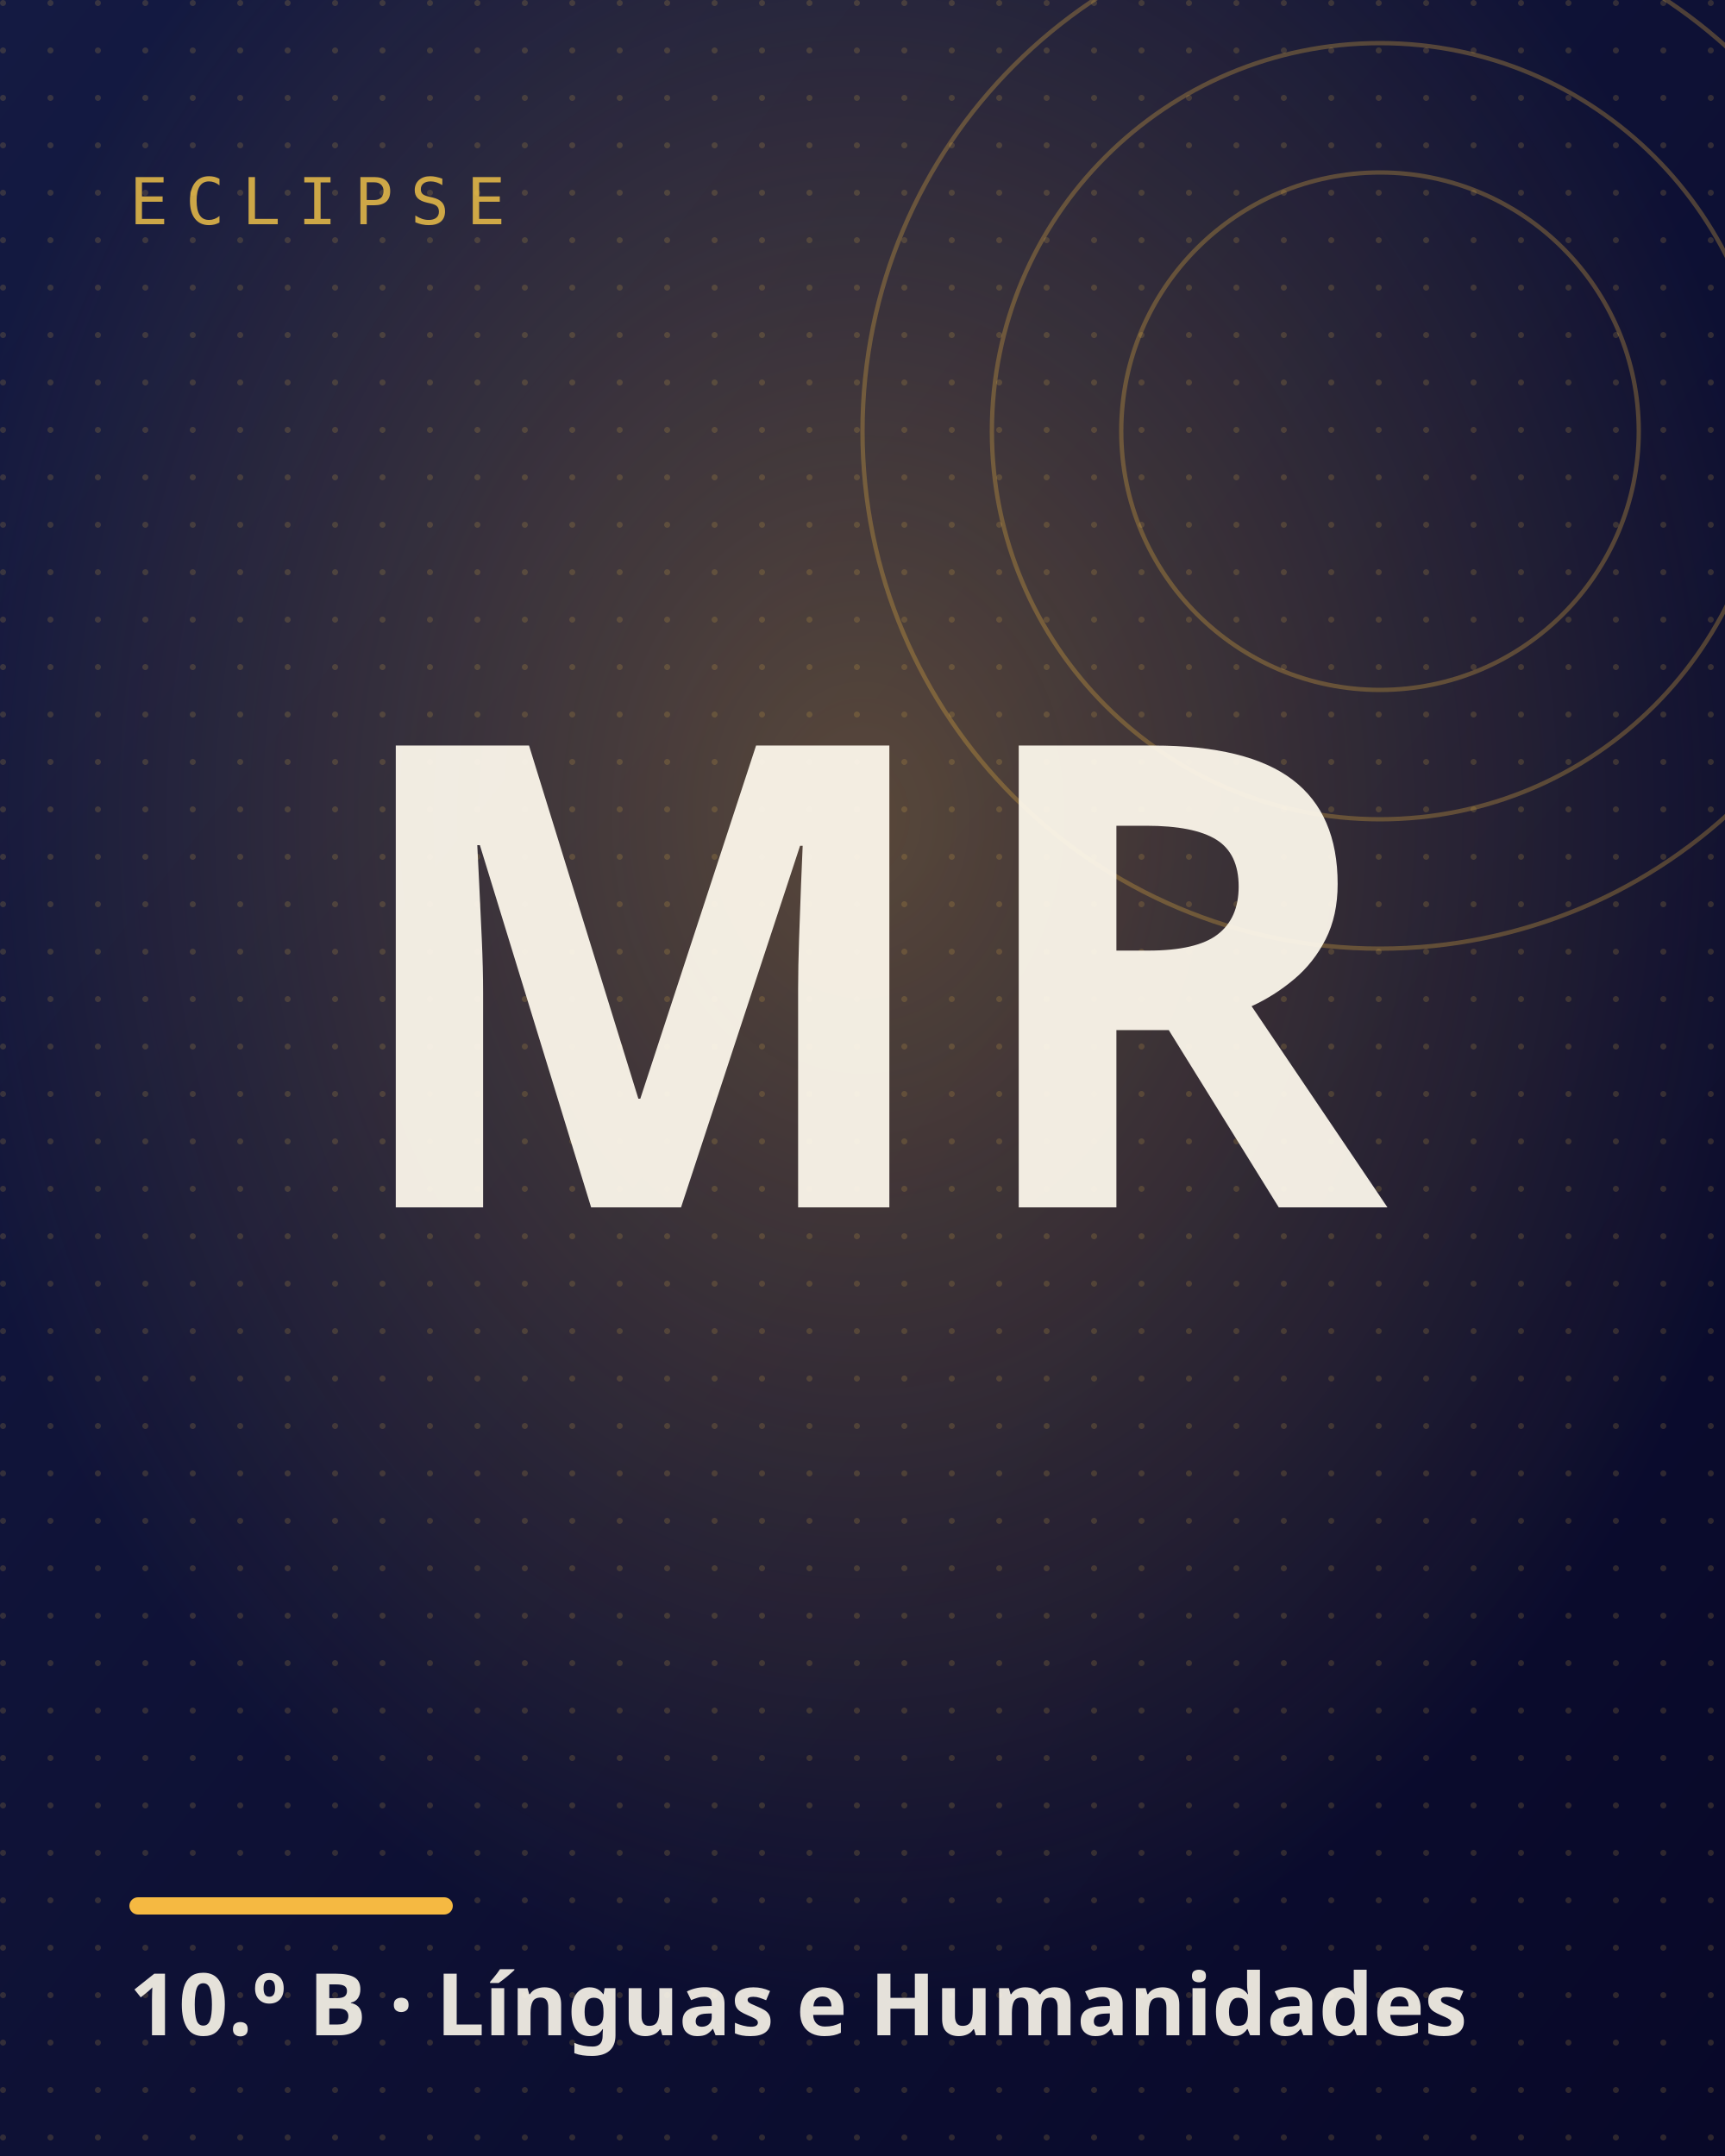
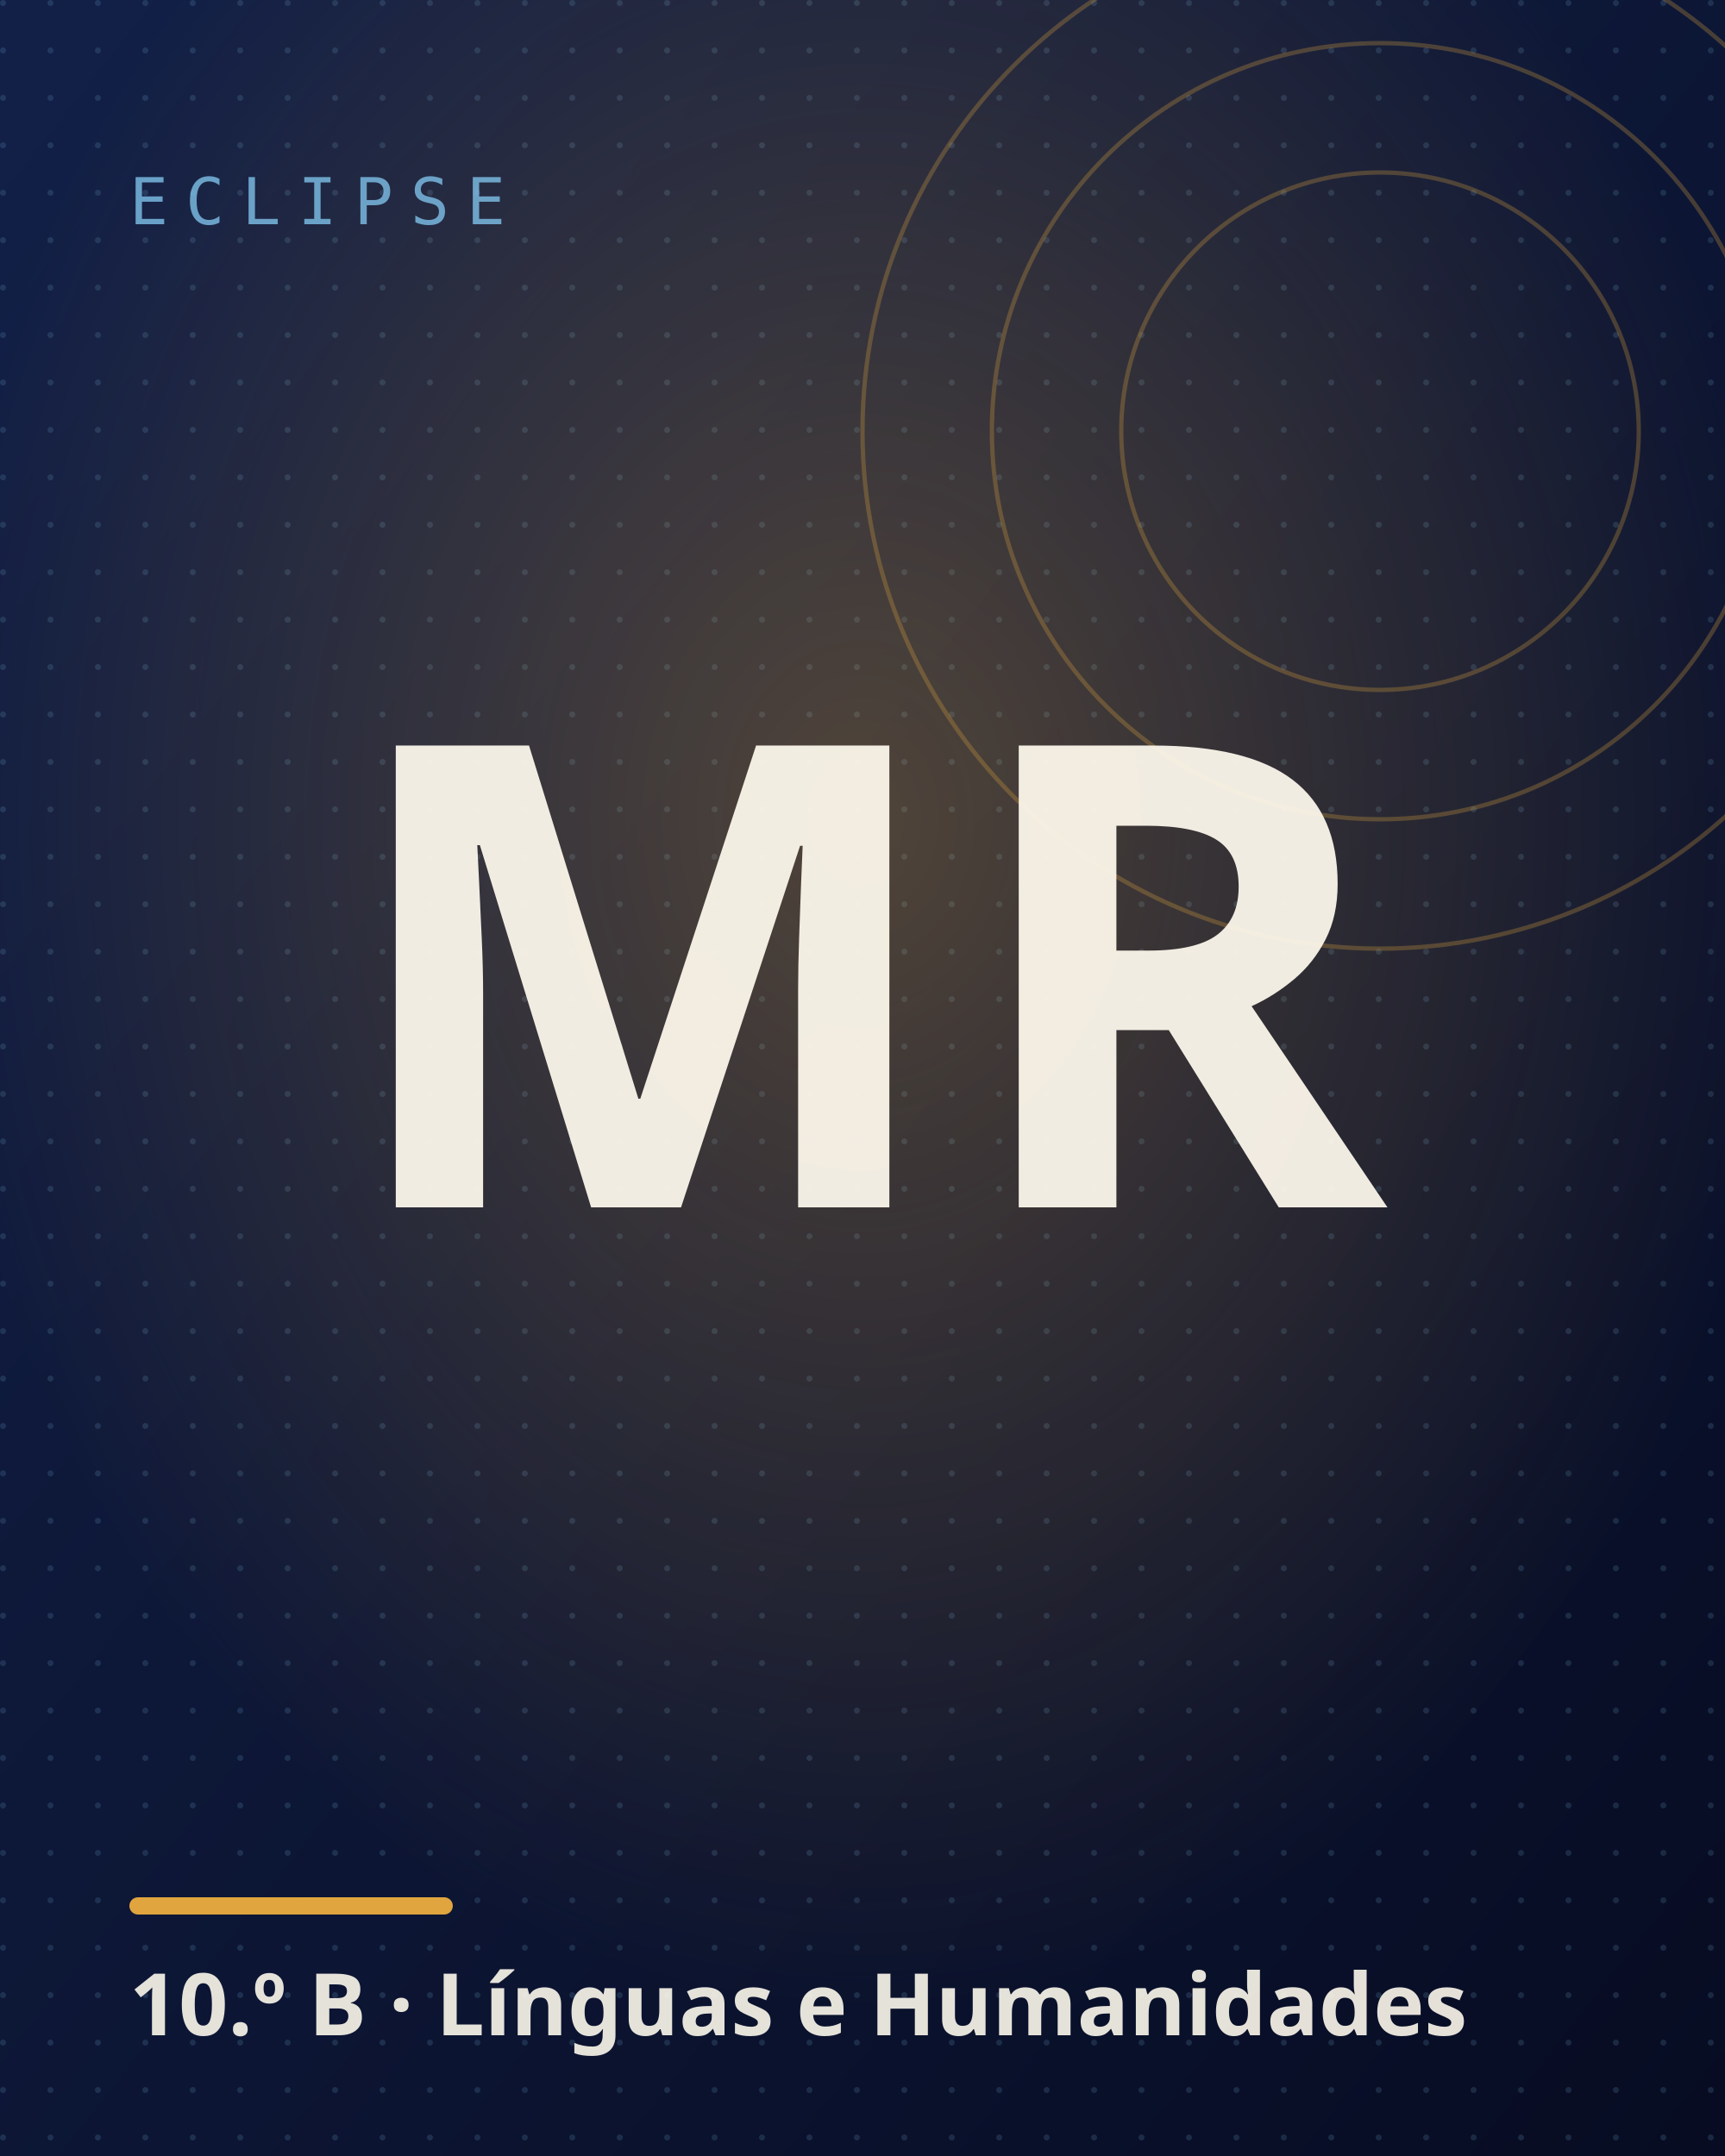
<svg xmlns="http://www.w3.org/2000/svg" viewBox="0 0 800 1000" role="img" aria-label="Retrato de Matilde Reis">
  <defs>
    <linearGradient id="bg" x1="0" y1="0" x2="1" y2="1">
-       <stop offset="0" stop-color="#141a42" />
-       <stop offset="1" stop-color="#080828" />
+       <stop offset="0" stop-color="#122048" />
+       <stop offset="1" stop-color="#070c22" />
    </linearGradient>
    <radialGradient id="glow" cx="50%" cy="38%" r="55%">
-       <stop offset="0" stop-color="#f5b942" stop-opacity="0.32" />
-       <stop offset="1" stop-color="#f5b942" stop-opacity="0" />
+       <stop offset="0" stop-color="#e0a53e" stop-opacity="0.32" />
+       <stop offset="1" stop-color="#e0a53e" stop-opacity="0" />
    </radialGradient>
    <pattern id="dots" width="22" height="22" patternUnits="userSpaceOnUse">
-       <circle cx="1.4" cy="1.4" r="1.4" fill="#f8c848" opacity="0.16" />
+       <circle cx="1.4" cy="1.4" r="1.4" fill="#7ec1e8" opacity="0.16" />
    </pattern>
  </defs>
  <rect width="800" height="1000" fill="url(#bg)" />
  <rect width="800" height="1000" fill="url(#dots)" />
  <rect width="800" height="1000" fill="url(#glow)" />
-   <g fill="none" stroke="#f5b942" stroke-opacity="0.28" stroke-width="2">
+   <g fill="none" stroke="#e0a53e" stroke-opacity="0.28" stroke-width="2">
    <circle cx="640" cy="200" r="120" />
    <circle cx="640" cy="200" r="180" />
    <circle cx="640" cy="200" r="240" />
  </g>
-   <text x="60" y="104" font-family="ui-monospace, Consolas, monospace" font-size="30" letter-spacing="8" fill="#f8c848" opacity="0.8">ECLIPSE</text>
+   <text x="60" y="104" font-family="ui-monospace, Consolas, monospace" font-size="30" letter-spacing="8" fill="#7ec1e8" opacity="0.8">ECLIPSE</text>
  <text x="400" y="560" text-anchor="middle" font-family="Outfit, Segoe UI, sans-serif" font-weight="800" font-size="300" letter-spacing="6" fill="#fdf8ec" opacity="0.94">MR</text>
-   <rect x="60" y="880" width="150" height="8" rx="4" fill="#f5b942" />
+   <rect x="60" y="880" width="150" height="8" rx="4" fill="#e0a53e" />
  <text x="60" y="944" font-family="Outfit, Segoe UI, sans-serif" font-weight="600" font-size="40" fill="#fdf8ec" opacity="0.9">10.º B · Línguas e Humanidades</text>
</svg>
